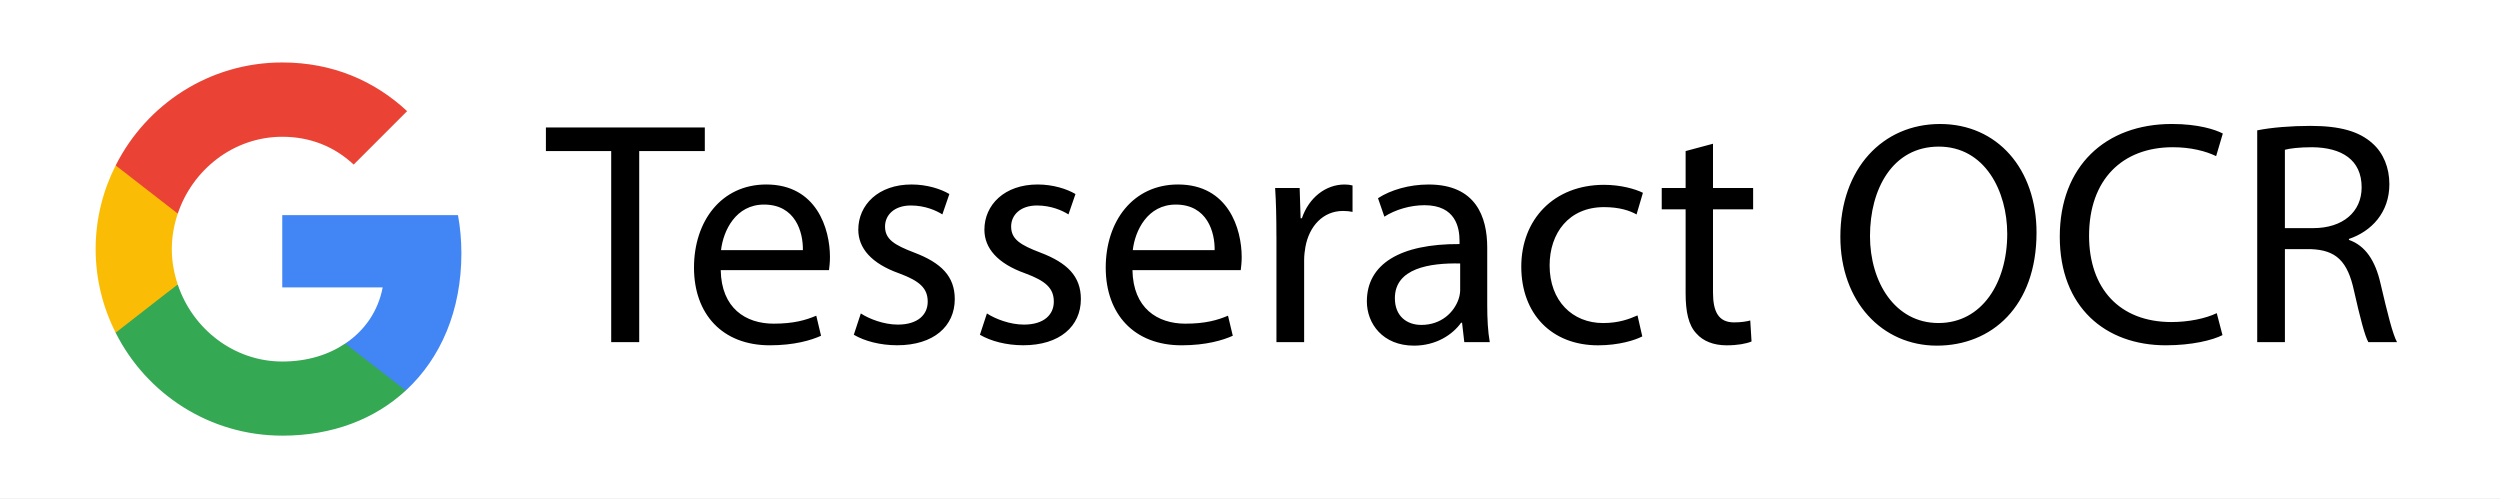
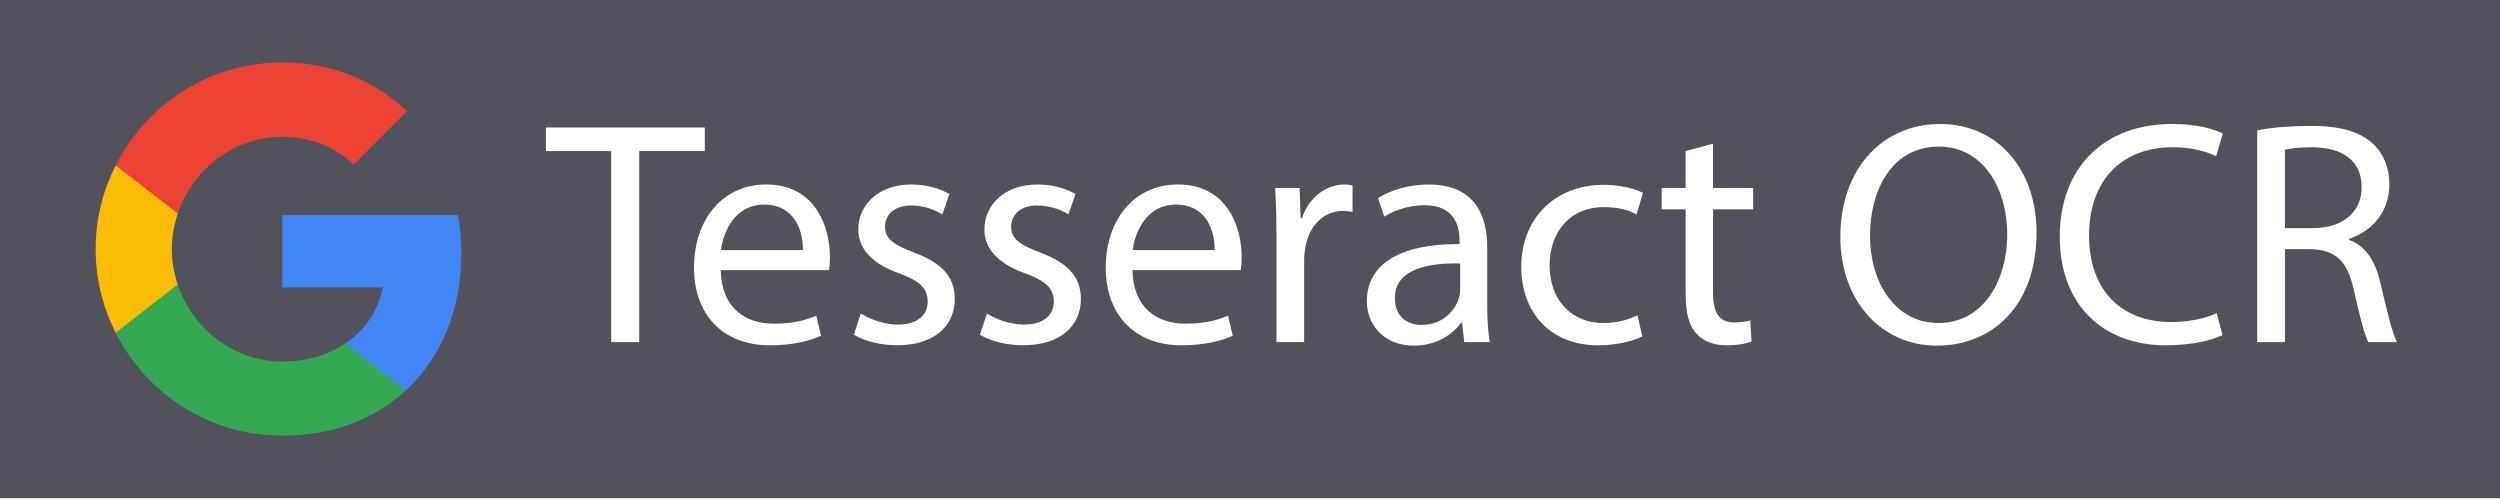
<svg xmlns="http://www.w3.org/2000/svg" viewBox="0 0 1254.7 250">
-   <path d="M0 0h1254.7v250H0z" style="fill:#fff" />
+   <path d="M0 0h1254.7v250H0z" style="fill:#52525c" />
  <path d="M231.56 127.13c0-6.64-.6-13.03-1.7-19.15h-88.2v36.27h50.4c-2.21 11.66-8.85 21.54-18.81 28.18v23.58h30.39c17.71-16.35 27.92-40.35 27.92-68.87Z" style="fill:#4285f4" />
  <path d="M141.66 218.65c25.28 0 46.48-8.34 61.98-22.65l-30.39-23.58c-8.34 5.62-18.98 9.02-31.58 9.02-24.35 0-45.04-16.43-52.44-38.57H58.07v24.18c15.41 30.56 46.99 51.59 83.6 51.59Z" style="fill:#34a853" />
  <path d="M89.21 142.79c-1.87-5.62-2.98-11.58-2.98-17.79s1.11-12.17 2.98-17.79V83.03H58.05C51.67 95.63 48 109.85 48 125s3.66 29.37 10.05 41.97l24.26-18.9z" style="fill:#fbbc05" />
  <path d="M141.66 68.64c13.79 0 26.05 4.77 35.84 13.96l26.82-26.82c-16.26-15.15-37.37-24.43-62.66-24.43-36.61 0-68.19 21.03-83.6 51.68l31.16 24.18c7.41-22.13 28.09-38.57 52.44-38.57" style="fill:#ea4335" />
  <path d="M48.01 31.35H235.3v187.29H48.01z" style="fill:none" />
-   <path d="M306.74 75.81h-32.76V63.98h79.75v11.83h-32.92v95.89h-14.06V75.81ZM361.72 135.59c.32 19.02 12.47 26.85 26.53 26.85 10.07 0 16.14-1.76 21.42-4l2.4 10.07c-4.95 2.24-13.43 4.79-25.73 4.79-23.81 0-38.04-15.66-38.04-39s13.74-41.71 36.28-41.71c25.25 0 31.96 22.22 31.96 36.44 0 2.88-.32 5.11-.48 6.55h-54.34Zm41.23-10.07c.16-8.95-3.68-22.85-19.5-22.85-14.22 0-20.46 13.11-21.58 22.85h41.07ZM432.04 157.32c4.16 2.72 11.51 5.59 18.54 5.59 10.23 0 15.02-5.11 15.02-11.51 0-6.71-4-10.39-14.38-14.22-13.9-4.95-20.46-12.63-20.46-21.9 0-12.47 10.07-22.69 26.69-22.69 7.83 0 14.7 2.24 19.02 4.79l-3.52 10.23c-3.04-1.92-8.63-4.48-15.82-4.48-8.31 0-12.95 4.79-12.95 10.55 0 6.39 4.63 9.27 14.7 13.1 13.42 5.11 20.3 11.83 20.3 23.33 0 13.58-10.55 23.17-28.93 23.17-8.47 0-16.3-2.08-21.74-5.27l3.52-10.71ZM495.33 157.32c4.16 2.72 11.51 5.59 18.54 5.59 10.23 0 15.02-5.11 15.02-11.51 0-6.71-4-10.39-14.38-14.22-13.9-4.95-20.46-12.63-20.46-21.9 0-12.47 10.07-22.69 26.69-22.69 7.83 0 14.7 2.24 19.02 4.79l-3.52 10.23c-3.04-1.92-8.63-4.48-15.82-4.48-8.31 0-12.95 4.79-12.95 10.55 0 6.39 4.63 9.27 14.7 13.1 13.42 5.11 20.3 11.83 20.3 23.33 0 13.58-10.55 23.17-28.93 23.17-8.47 0-16.3-2.08-21.74-5.27l3.52-10.71ZM568.36 135.59c.32 19.02 12.47 26.85 26.53 26.85 10.07 0 16.14-1.76 21.42-4l2.4 10.07c-4.95 2.24-13.43 4.79-25.73 4.79-23.81 0-38.04-15.66-38.04-39s13.74-41.71 36.28-41.71c25.25 0 31.96 22.22 31.96 36.44 0 2.88-.32 5.11-.48 6.55h-54.34Zm41.24-10.07c.16-8.95-3.68-22.85-19.5-22.85-14.22 0-20.46 13.11-21.58 22.85h41.07ZM640.6 118.49c0-9.11-.16-16.94-.64-24.13h12.31l.48 15.18h.64c3.52-10.39 11.99-16.94 21.42-16.94 1.6 0 2.72.16 4 .48v13.27c-1.44-.32-2.88-.48-4.79-.48-9.91 0-16.94 7.51-18.86 18.06-.32 1.92-.64 4.16-.64 6.55v41.23h-13.9v-53.22ZM734.9 171.71l-1.12-9.75h-.48c-4.31 6.07-12.63 11.51-23.65 11.51-15.66 0-23.65-11.03-23.65-22.21 0-18.7 16.62-28.93 46.51-28.77v-1.6c0-6.39-1.76-17.9-17.58-17.9-7.19 0-14.7 2.24-20.14 5.75l-3.2-9.27c6.39-4.16 15.66-6.87 25.41-6.87 23.65 0 29.41 16.14 29.41 31.64v28.93c0 6.71.32 13.27 1.28 18.54zm-2.08-39.48c-15.34-.32-32.76 2.4-32.76 17.42 0 9.11 6.07 13.42 13.27 13.42 10.07 0 16.46-6.39 18.7-12.95.48-1.44.8-3.04.8-4.48v-13.42ZM824.24 168.83c-3.68 1.92-11.83 4.48-22.22 4.48-23.33 0-38.52-15.82-38.52-39.48s16.3-41.07 41.55-41.07c8.31 0 15.66 2.08 19.5 4l-3.2 10.87c-3.36-1.92-8.63-3.68-16.3-3.68-17.74 0-27.33 13.11-27.33 29.25 0 17.9 11.51 28.93 26.85 28.93 7.99 0 13.27-2.08 17.26-3.84l2.4 10.55ZM859.72 72.14v22.22h20.14v10.71h-20.14v41.71c0 9.59 2.72 15.02 10.55 15.02 3.68 0 6.39-.48 8.15-.96l.64 10.55c-2.72 1.12-7.03 1.92-12.47 1.92-6.55 0-11.83-2.08-15.18-5.91-4-4.16-5.43-11.03-5.43-20.14v-42.19h-11.99V94.36h11.99V75.82zM1022.09 116.73c0 37.08-22.53 56.74-50.02 56.74s-48.43-22.06-48.43-54.66c0-34.2 21.26-56.58 50.02-56.58s48.43 22.53 48.43 54.5m-83.58 1.76c0 23.01 12.47 43.63 34.36 43.63s34.52-20.3 34.52-44.75c0-21.42-11.19-43.79-34.36-43.79s-34.52 21.26-34.52 44.91M1115.43 168.19c-5.11 2.56-15.34 5.11-28.45 5.11-30.37 0-53.22-19.18-53.22-54.5s22.85-56.58 56.26-56.58c13.43 0 21.9 2.88 25.57 4.79l-3.36 11.35c-5.27-2.56-12.79-4.47-21.74-4.47-25.25 0-42.03 16.14-42.03 44.43 0 26.37 15.18 43.31 41.39 43.31 8.47 0 17.1-1.76 22.69-4.47l2.88 11.03ZM1132.85 65.42c7.03-1.44 17.1-2.24 26.69-2.24 14.86 0 24.45 2.72 31.17 8.79 5.43 4.79 8.47 12.15 8.47 20.46 0 14.22-8.95 23.65-20.3 27.49v.48c8.31 2.88 13.27 10.55 15.82 21.74 3.52 15.02 6.07 25.41 8.31 29.57h-14.38c-1.76-3.04-4.16-12.31-7.19-25.73-3.2-14.86-8.95-20.46-21.58-20.94h-13.11v46.67h-13.9V65.43Zm13.9 49.07h14.22c14.86 0 24.29-8.15 24.29-20.46 0-13.9-10.07-19.98-24.77-20.14-6.71 0-11.51.64-13.75 1.28v39.32Z" />
+   <path d="M306.74 75.81h-32.76V63.98h79.75v11.83h-32.92v95.89h-14.06V75.81ZM361.72 135.59c.32 19.02 12.47 26.85 26.53 26.85 10.07 0 16.14-1.76 21.42-4l2.4 10.07c-4.95 2.24-13.43 4.79-25.73 4.79-23.81 0-38.04-15.66-38.04-39s13.74-41.71 36.28-41.71c25.25 0 31.96 22.22 31.96 36.44 0 2.88-.32 5.11-.48 6.55h-54.34Zm41.23-10.07c.16-8.95-3.68-22.85-19.5-22.85-14.22 0-20.46 13.11-21.58 22.85h41.07ZM432.04 157.32c4.16 2.72 11.51 5.59 18.54 5.59 10.23 0 15.02-5.11 15.02-11.51 0-6.71-4-10.39-14.38-14.22-13.9-4.95-20.46-12.63-20.46-21.9 0-12.47 10.07-22.69 26.69-22.69 7.83 0 14.7 2.24 19.02 4.79l-3.52 10.23c-3.04-1.92-8.63-4.48-15.82-4.48-8.31 0-12.95 4.79-12.95 10.55 0 6.39 4.63 9.27 14.7 13.1 13.42 5.11 20.3 11.83 20.3 23.33 0 13.58-10.55 23.17-28.93 23.17-8.47 0-16.3-2.08-21.74-5.27l3.52-10.71ZM495.33 157.32c4.16 2.72 11.51 5.59 18.54 5.59 10.23 0 15.02-5.11 15.02-11.51 0-6.71-4-10.39-14.38-14.22-13.9-4.95-20.46-12.63-20.46-21.9 0-12.47 10.07-22.69 26.69-22.69 7.83 0 14.7 2.24 19.02 4.79l-3.52 10.23c-3.04-1.92-8.63-4.48-15.82-4.48-8.31 0-12.95 4.79-12.95 10.55 0 6.39 4.63 9.27 14.7 13.1 13.42 5.11 20.3 11.83 20.3 23.33 0 13.58-10.55 23.17-28.93 23.17-8.47 0-16.3-2.08-21.74-5.27l3.52-10.71ZM568.36 135.59c.32 19.02 12.47 26.85 26.53 26.85 10.07 0 16.14-1.76 21.42-4l2.4 10.07c-4.95 2.24-13.43 4.79-25.73 4.79-23.81 0-38.04-15.66-38.04-39s13.74-41.71 36.28-41.71c25.25 0 31.96 22.22 31.96 36.44 0 2.88-.32 5.11-.48 6.55h-54.34Zm41.24-10.07c.16-8.95-3.68-22.85-19.5-22.85-14.22 0-20.46 13.11-21.58 22.85h41.07ZM640.6 118.49c0-9.11-.16-16.94-.64-24.13h12.31l.48 15.18h.64c3.52-10.39 11.99-16.94 21.42-16.94 1.6 0 2.72.16 4 .48v13.27c-1.44-.32-2.88-.48-4.79-.48-9.91 0-16.94 7.51-18.86 18.06-.32 1.92-.64 4.16-.64 6.55v41.23h-13.9v-53.22ZM734.9 171.71l-1.12-9.75h-.48c-4.31 6.07-12.63 11.51-23.65 11.51-15.66 0-23.65-11.03-23.65-22.21 0-18.7 16.62-28.93 46.51-28.77v-1.6c0-6.39-1.76-17.9-17.58-17.9-7.19 0-14.7 2.24-20.14 5.75l-3.2-9.27c6.39-4.16 15.66-6.87 25.41-6.87 23.65 0 29.41 16.14 29.41 31.64v28.93c0 6.71.32 13.27 1.28 18.54zm-2.08-39.48c-15.34-.32-32.76 2.4-32.76 17.42 0 9.11 6.07 13.42 13.27 13.42 10.07 0 16.46-6.39 18.7-12.95.48-1.44.8-3.04.8-4.48v-13.42ZM824.24 168.83c-3.68 1.92-11.83 4.48-22.22 4.48-23.33 0-38.52-15.82-38.52-39.48s16.3-41.07 41.55-41.07c8.31 0 15.66 2.08 19.5 4l-3.2 10.87c-3.36-1.92-8.63-3.68-16.3-3.68-17.74 0-27.33 13.11-27.33 29.25 0 17.9 11.51 28.93 26.85 28.93 7.99 0 13.27-2.08 17.26-3.84l2.4 10.55ZM859.72 72.14v22.22h20.14v10.71h-20.14v41.71c0 9.59 2.72 15.02 10.55 15.02 3.68 0 6.39-.48 8.15-.96l.64 10.55c-2.72 1.12-7.03 1.92-12.47 1.92-6.55 0-11.83-2.08-15.18-5.91-4-4.16-5.43-11.03-5.43-20.14v-42.19h-11.99V94.36h11.99V75.82zM1022.09 116.73c0 37.08-22.53 56.74-50.02 56.74s-48.43-22.06-48.43-54.66c0-34.2 21.26-56.58 50.02-56.58s48.43 22.53 48.43 54.5m-83.58 1.76c0 23.01 12.47 43.63 34.36 43.63s34.52-20.3 34.52-44.75c0-21.42-11.19-43.79-34.36-43.79s-34.52 21.26-34.52 44.91M1115.43 168.19c-5.11 2.56-15.34 5.11-28.45 5.11-30.37 0-53.22-19.18-53.22-54.5s22.85-56.58 56.26-56.58c13.43 0 21.9 2.88 25.57 4.79l-3.36 11.35c-5.27-2.56-12.79-4.47-21.74-4.47-25.25 0-42.03 16.14-42.03 44.43 0 26.37 15.18 43.31 41.39 43.31 8.47 0 17.1-1.76 22.69-4.47l2.88 11.03ZM1132.85 65.42c7.03-1.44 17.1-2.24 26.69-2.24 14.86 0 24.45 2.72 31.17 8.79 5.43 4.79 8.47 12.15 8.47 20.46 0 14.22-8.95 23.65-20.3 27.49v.48c8.31 2.88 13.27 10.55 15.82 21.74 3.52 15.02 6.07 25.41 8.31 29.57h-14.38c-1.76-3.04-4.16-12.31-7.19-25.73-3.2-14.86-8.95-20.46-21.58-20.94h-13.11v46.67h-13.9V65.43Zm13.9 49.07h14.22c14.86 0 24.29-8.15 24.29-20.46 0-13.9-10.07-19.98-24.77-20.14-6.71 0-11.51.64-13.75 1.28v39.32Z" style="fill:#fff" />
</svg>
